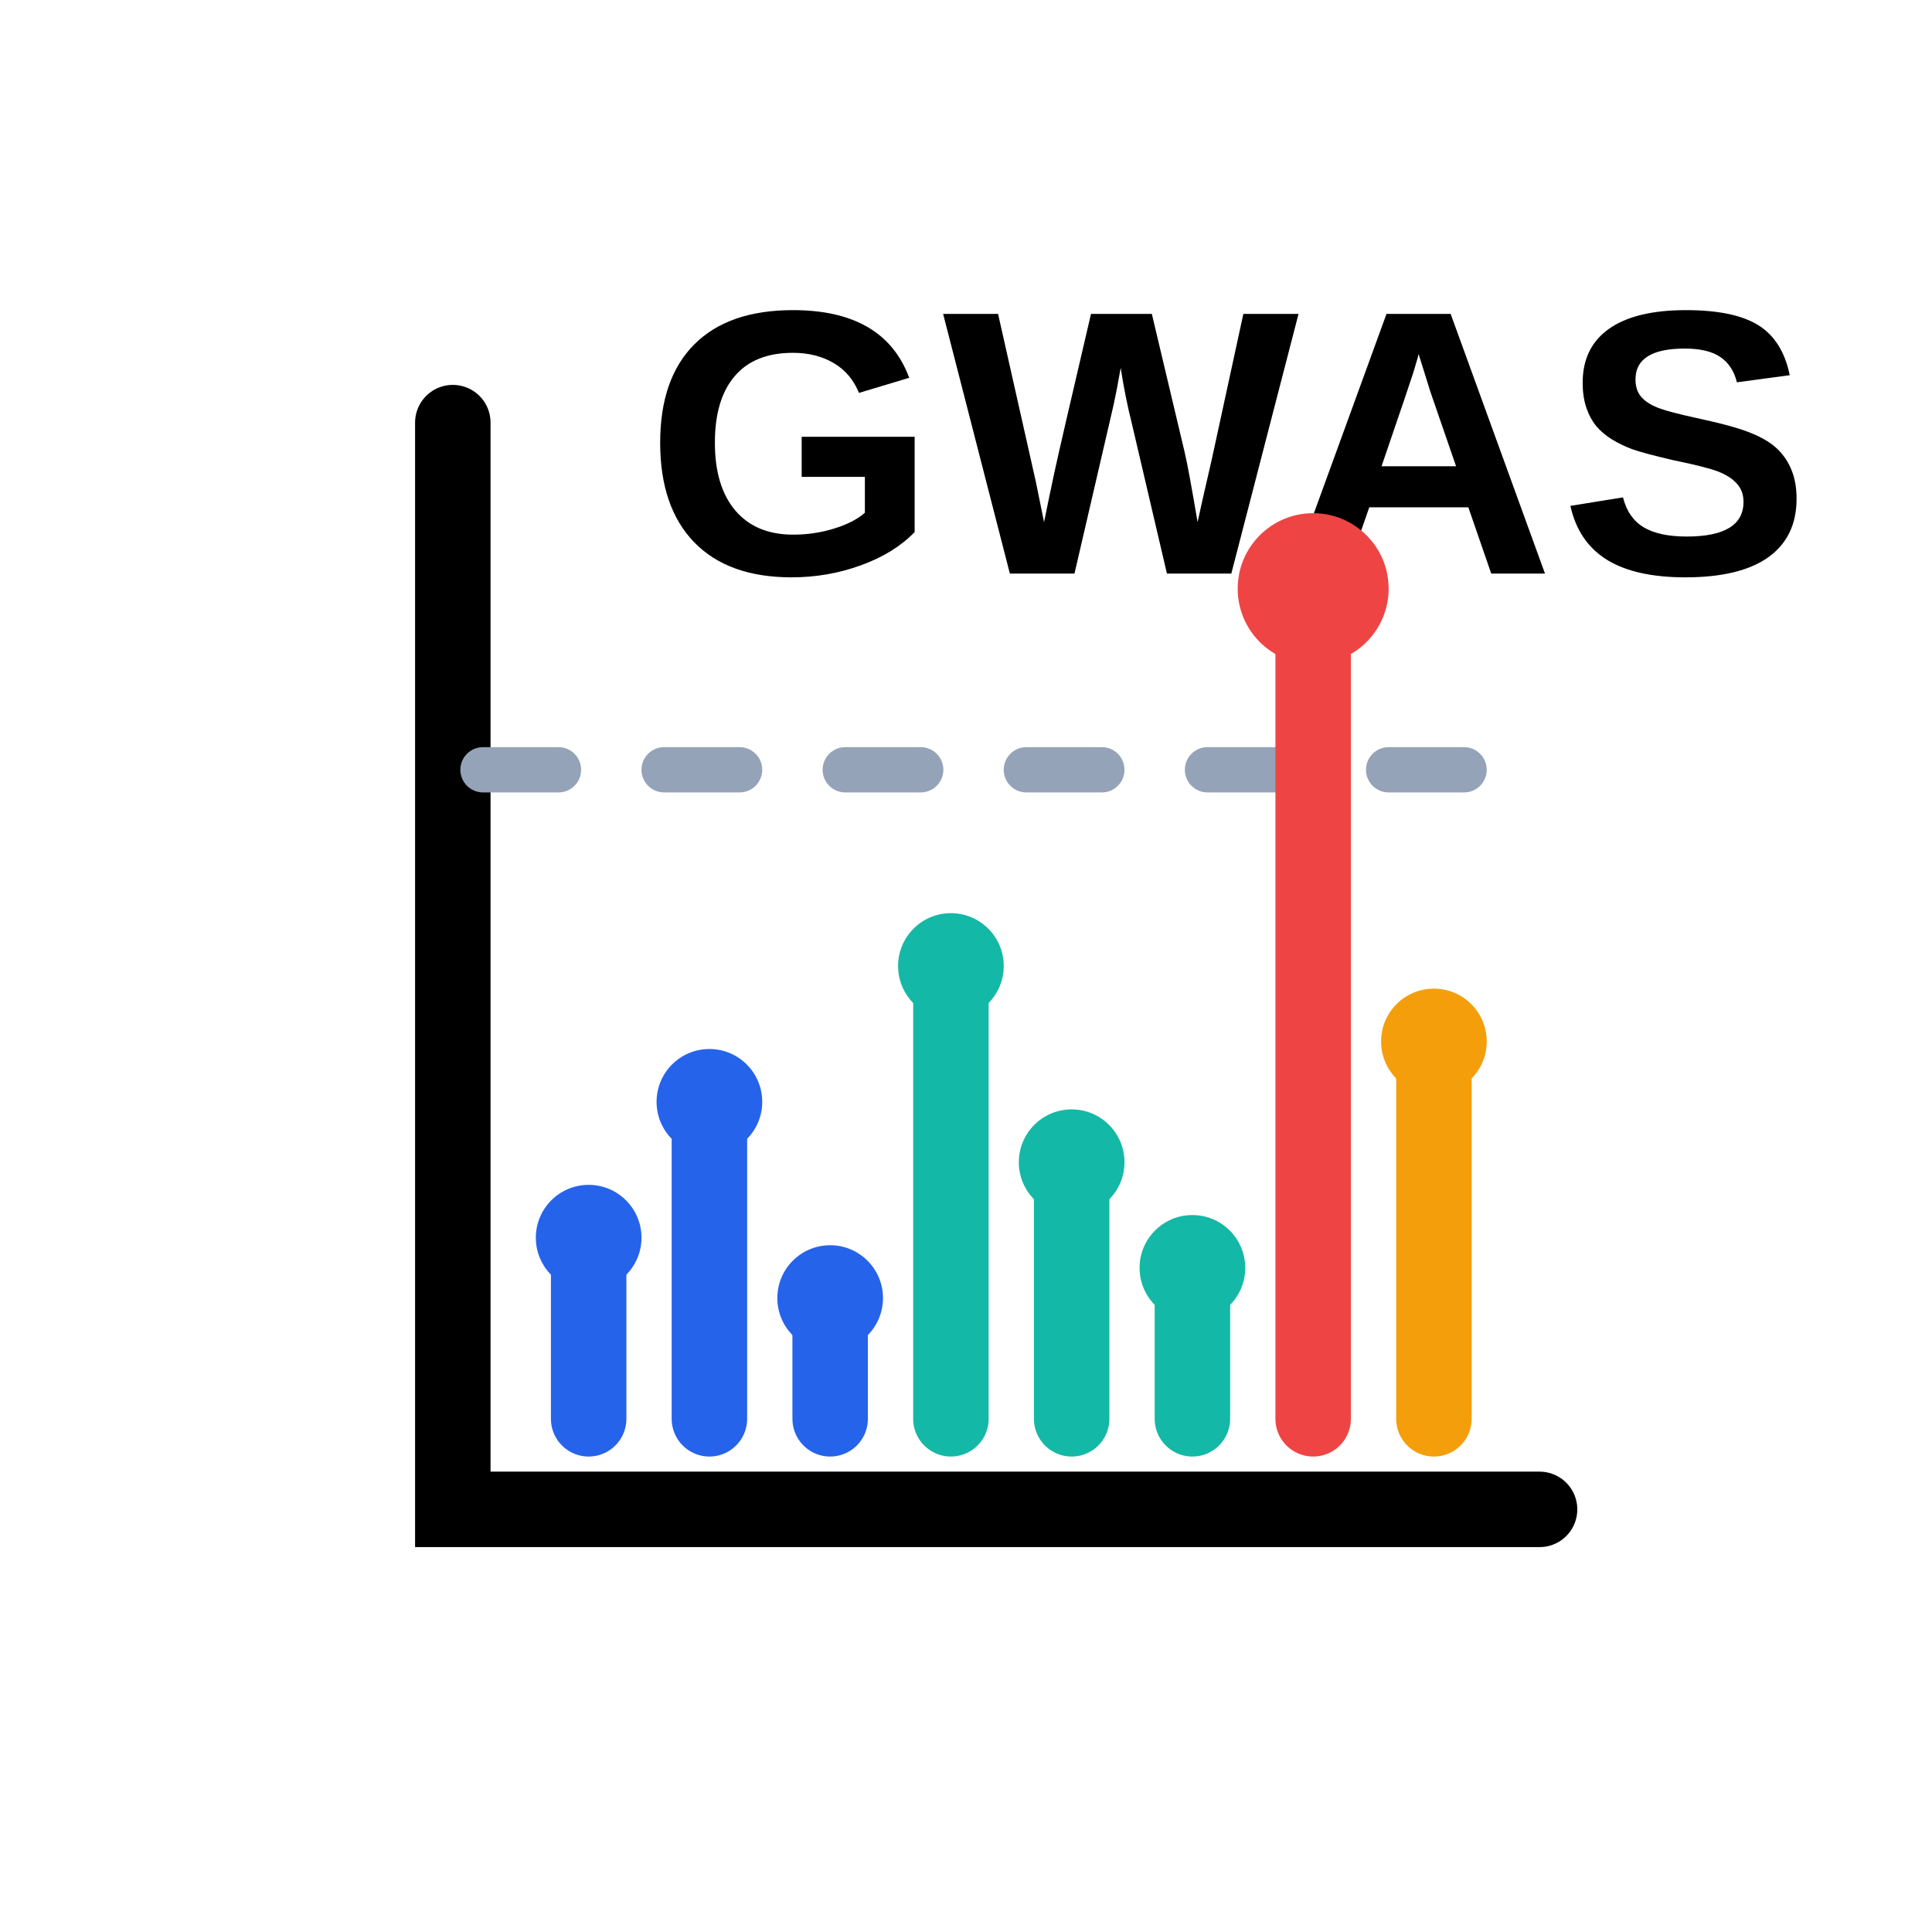
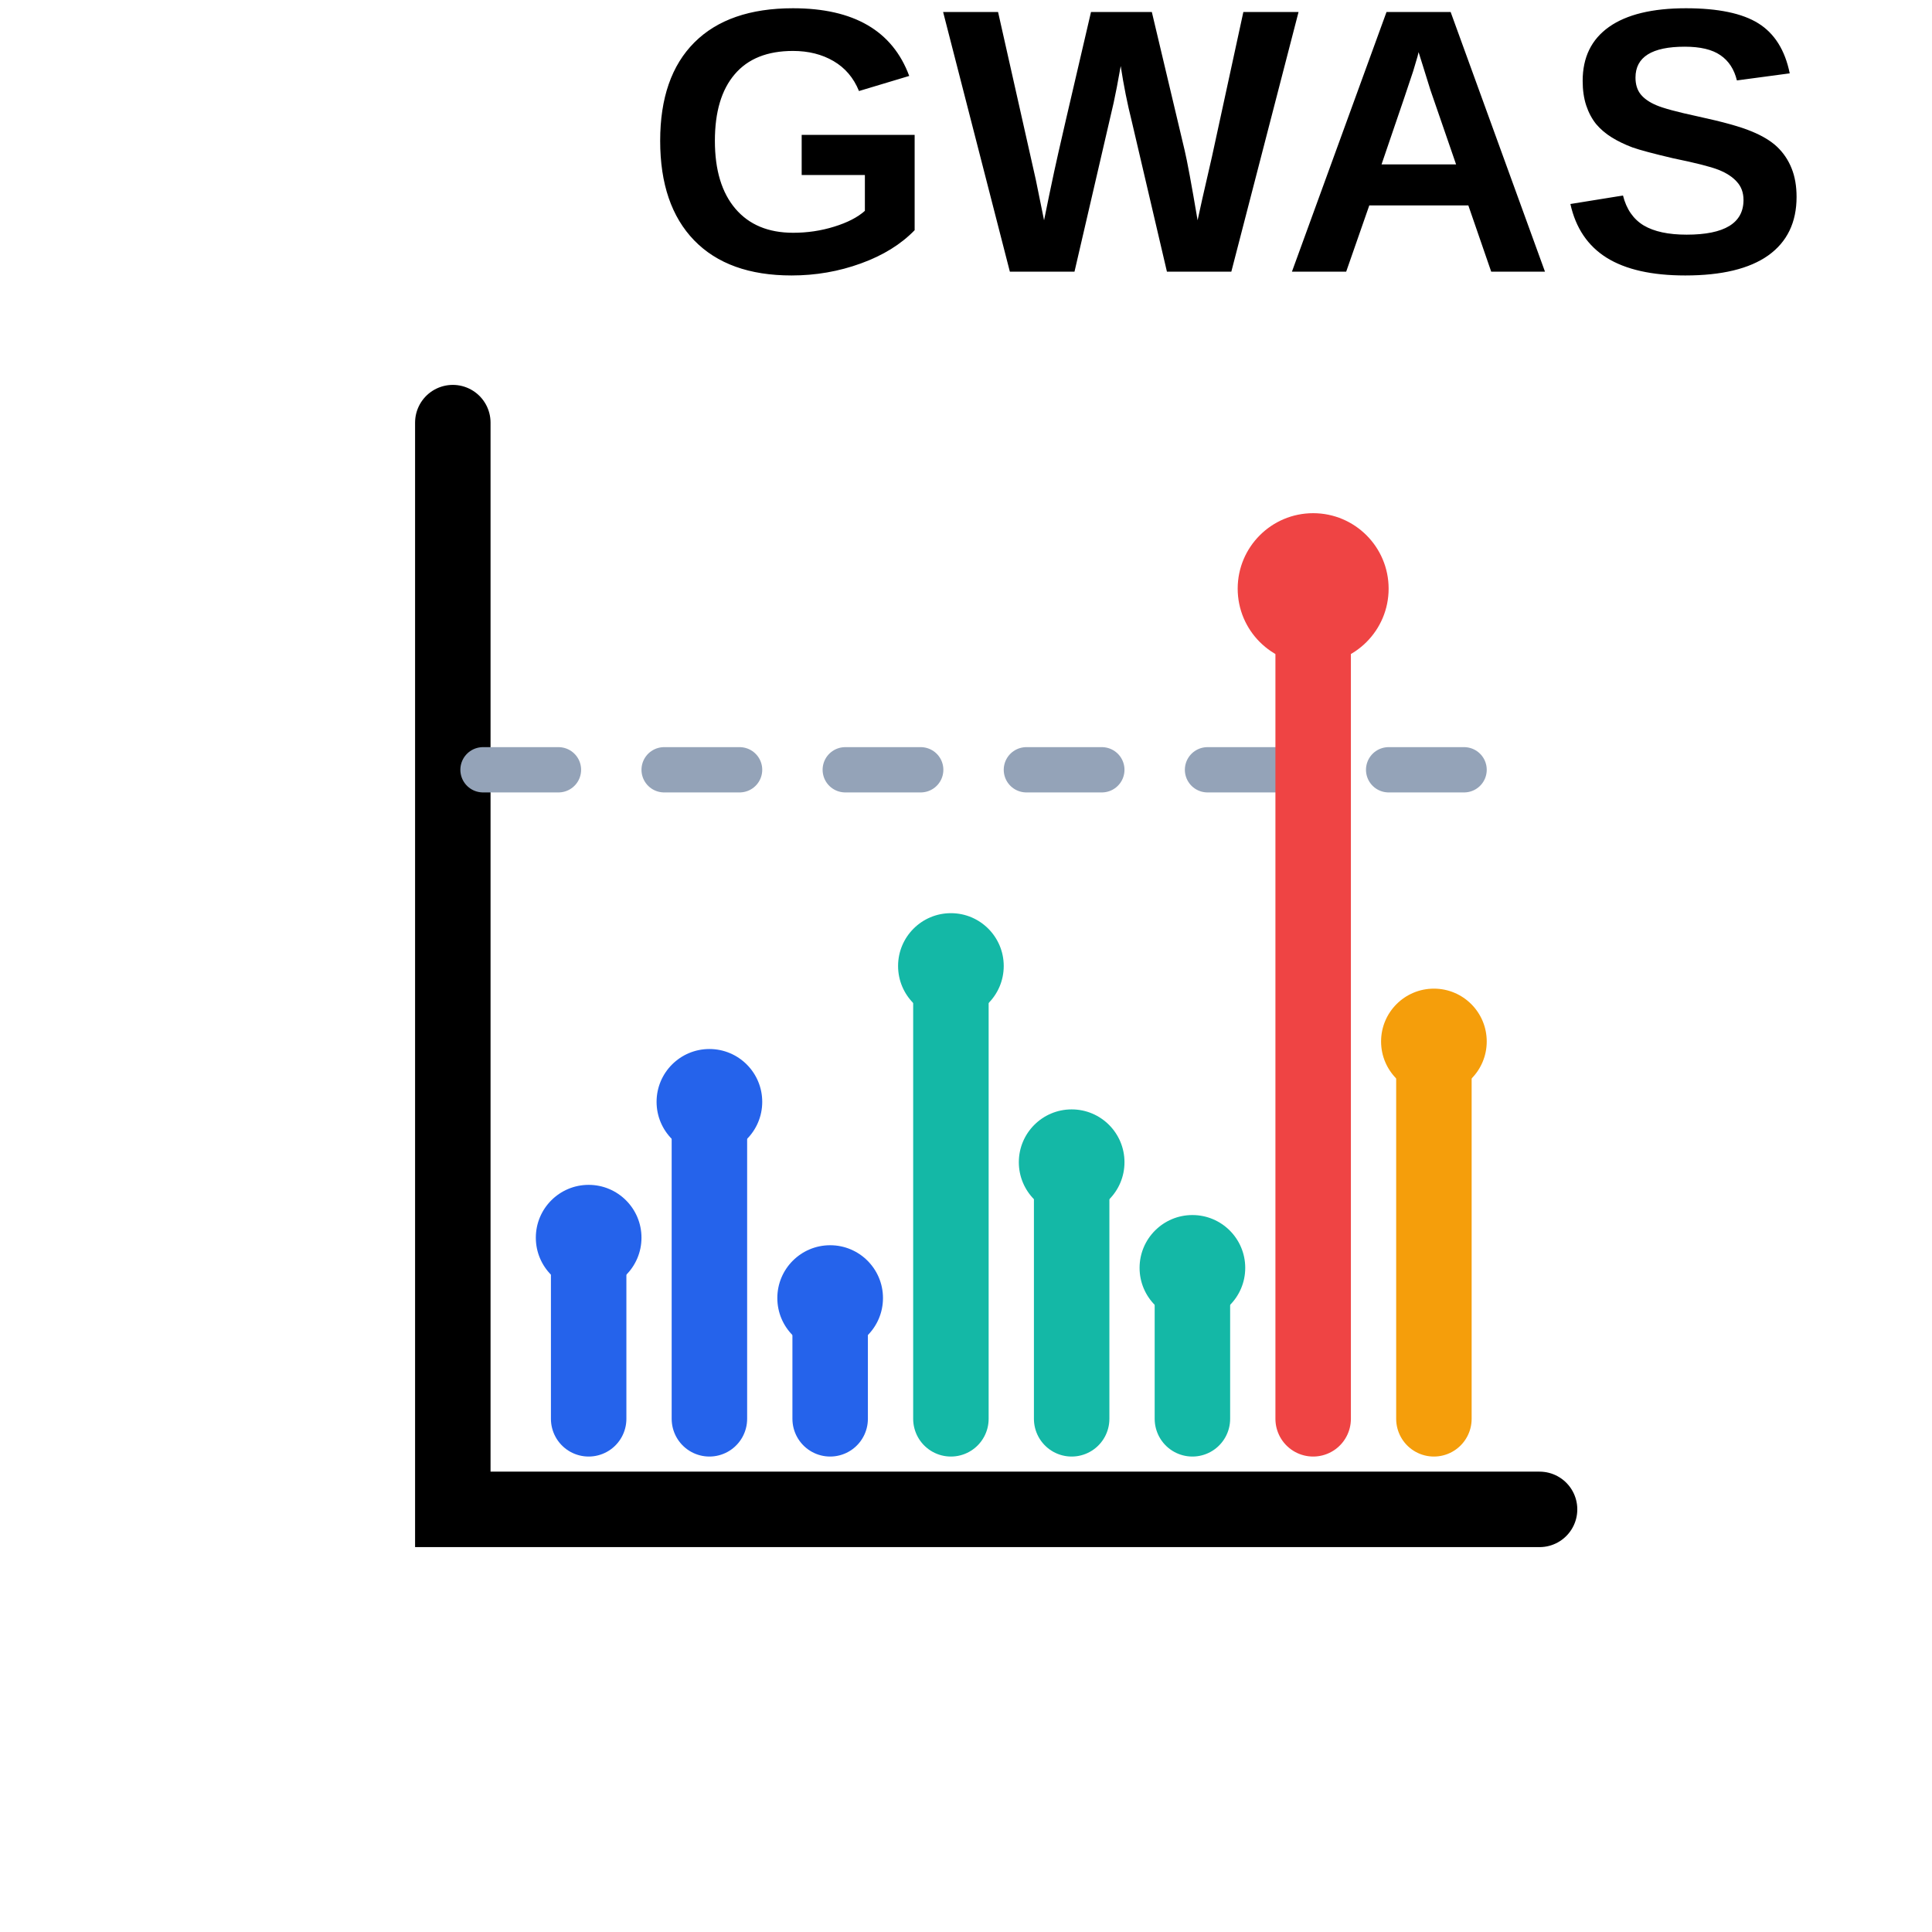
<svg xmlns="http://www.w3.org/2000/svg" viewBox="0 0 128 128" role="img" aria-label="GWAS Manhattan plot logo">
  <path d="M30 28v72h72" fill="none" stroke="currentColor" stroke-width="5" stroke-linecap="round" />
  <path d="M32 51h68" fill="none" stroke="#94A3B8" stroke-width="3" stroke-linecap="round" stroke-dasharray="5 7" />
-   <text x="120" y="38" fill="currentColor" font-family="Arial, Helvetica, sans-serif" font-size="25" font-weight="700" text-anchor="end" letter-spacing=".3">GWAS</text>
+   <text x="120" y="18" fill="currentColor" font-family="Arial, Helvetica, sans-serif" font-size="25" font-weight="700" text-anchor="end" letter-spacing=".3">GWAS</text>
  <g stroke-linecap="round" stroke-width="5">
    <path d="M39 94V82" stroke="#2563EB" />
    <path d="M47 94V73" stroke="#2563EB" />
    <path d="M55 94V86" stroke="#2563EB" />
    <path d="M63 94V64" stroke="#14B8A6" />
    <path d="M71 94V77" stroke="#14B8A6" />
    <path d="M79 94V84" stroke="#14B8A6" />
    <path d="M87 94V39" stroke="#EF4444" />
    <path d="M95 94V69" stroke="#F59E0B" />
  </g>
  <g>
    <circle cx="39" cy="82" r="3.5" fill="#2563EB" />
    <circle cx="47" cy="73" r="3.5" fill="#2563EB" />
    <circle cx="55" cy="86" r="3.5" fill="#2563EB" />
    <circle cx="63" cy="64" r="3.5" fill="#14B8A6" />
    <circle cx="71" cy="77" r="3.5" fill="#14B8A6" />
    <circle cx="79" cy="84" r="3.5" fill="#14B8A6" />
    <circle cx="87" cy="39" r="5" fill="#EF4444" />
    <circle cx="95" cy="69" r="3.5" fill="#F59E0B" />
  </g>
</svg>
